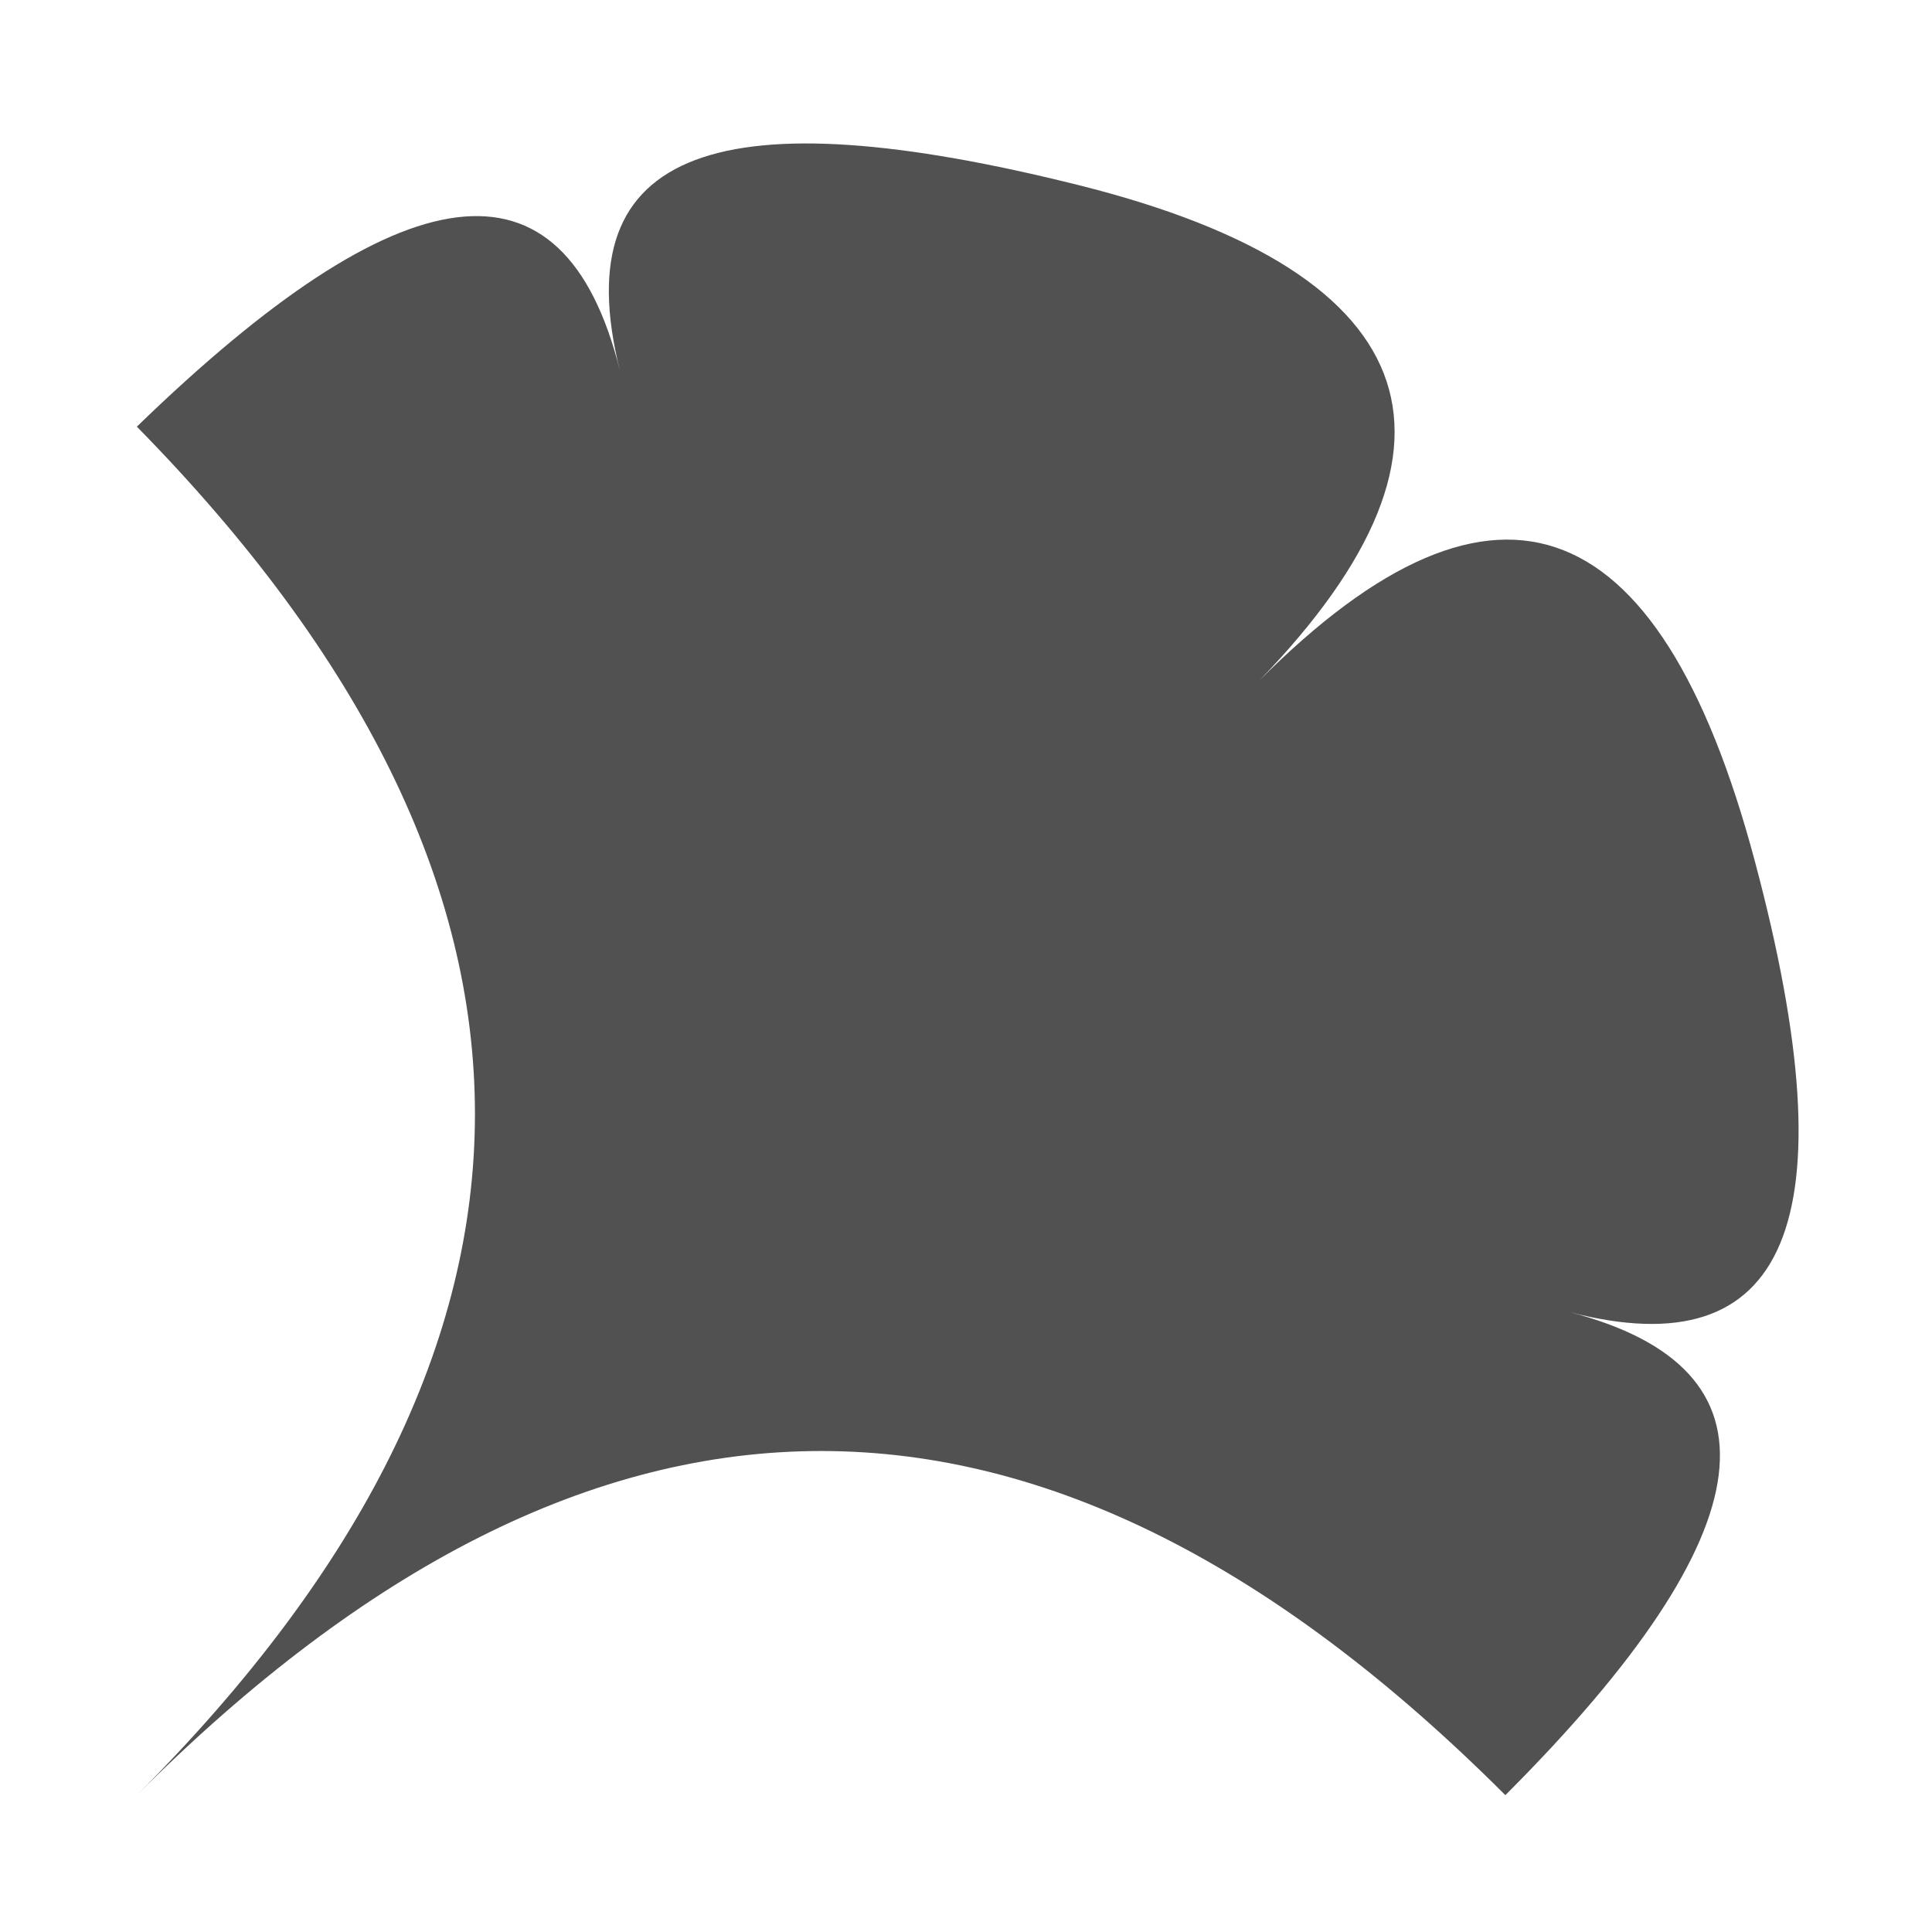
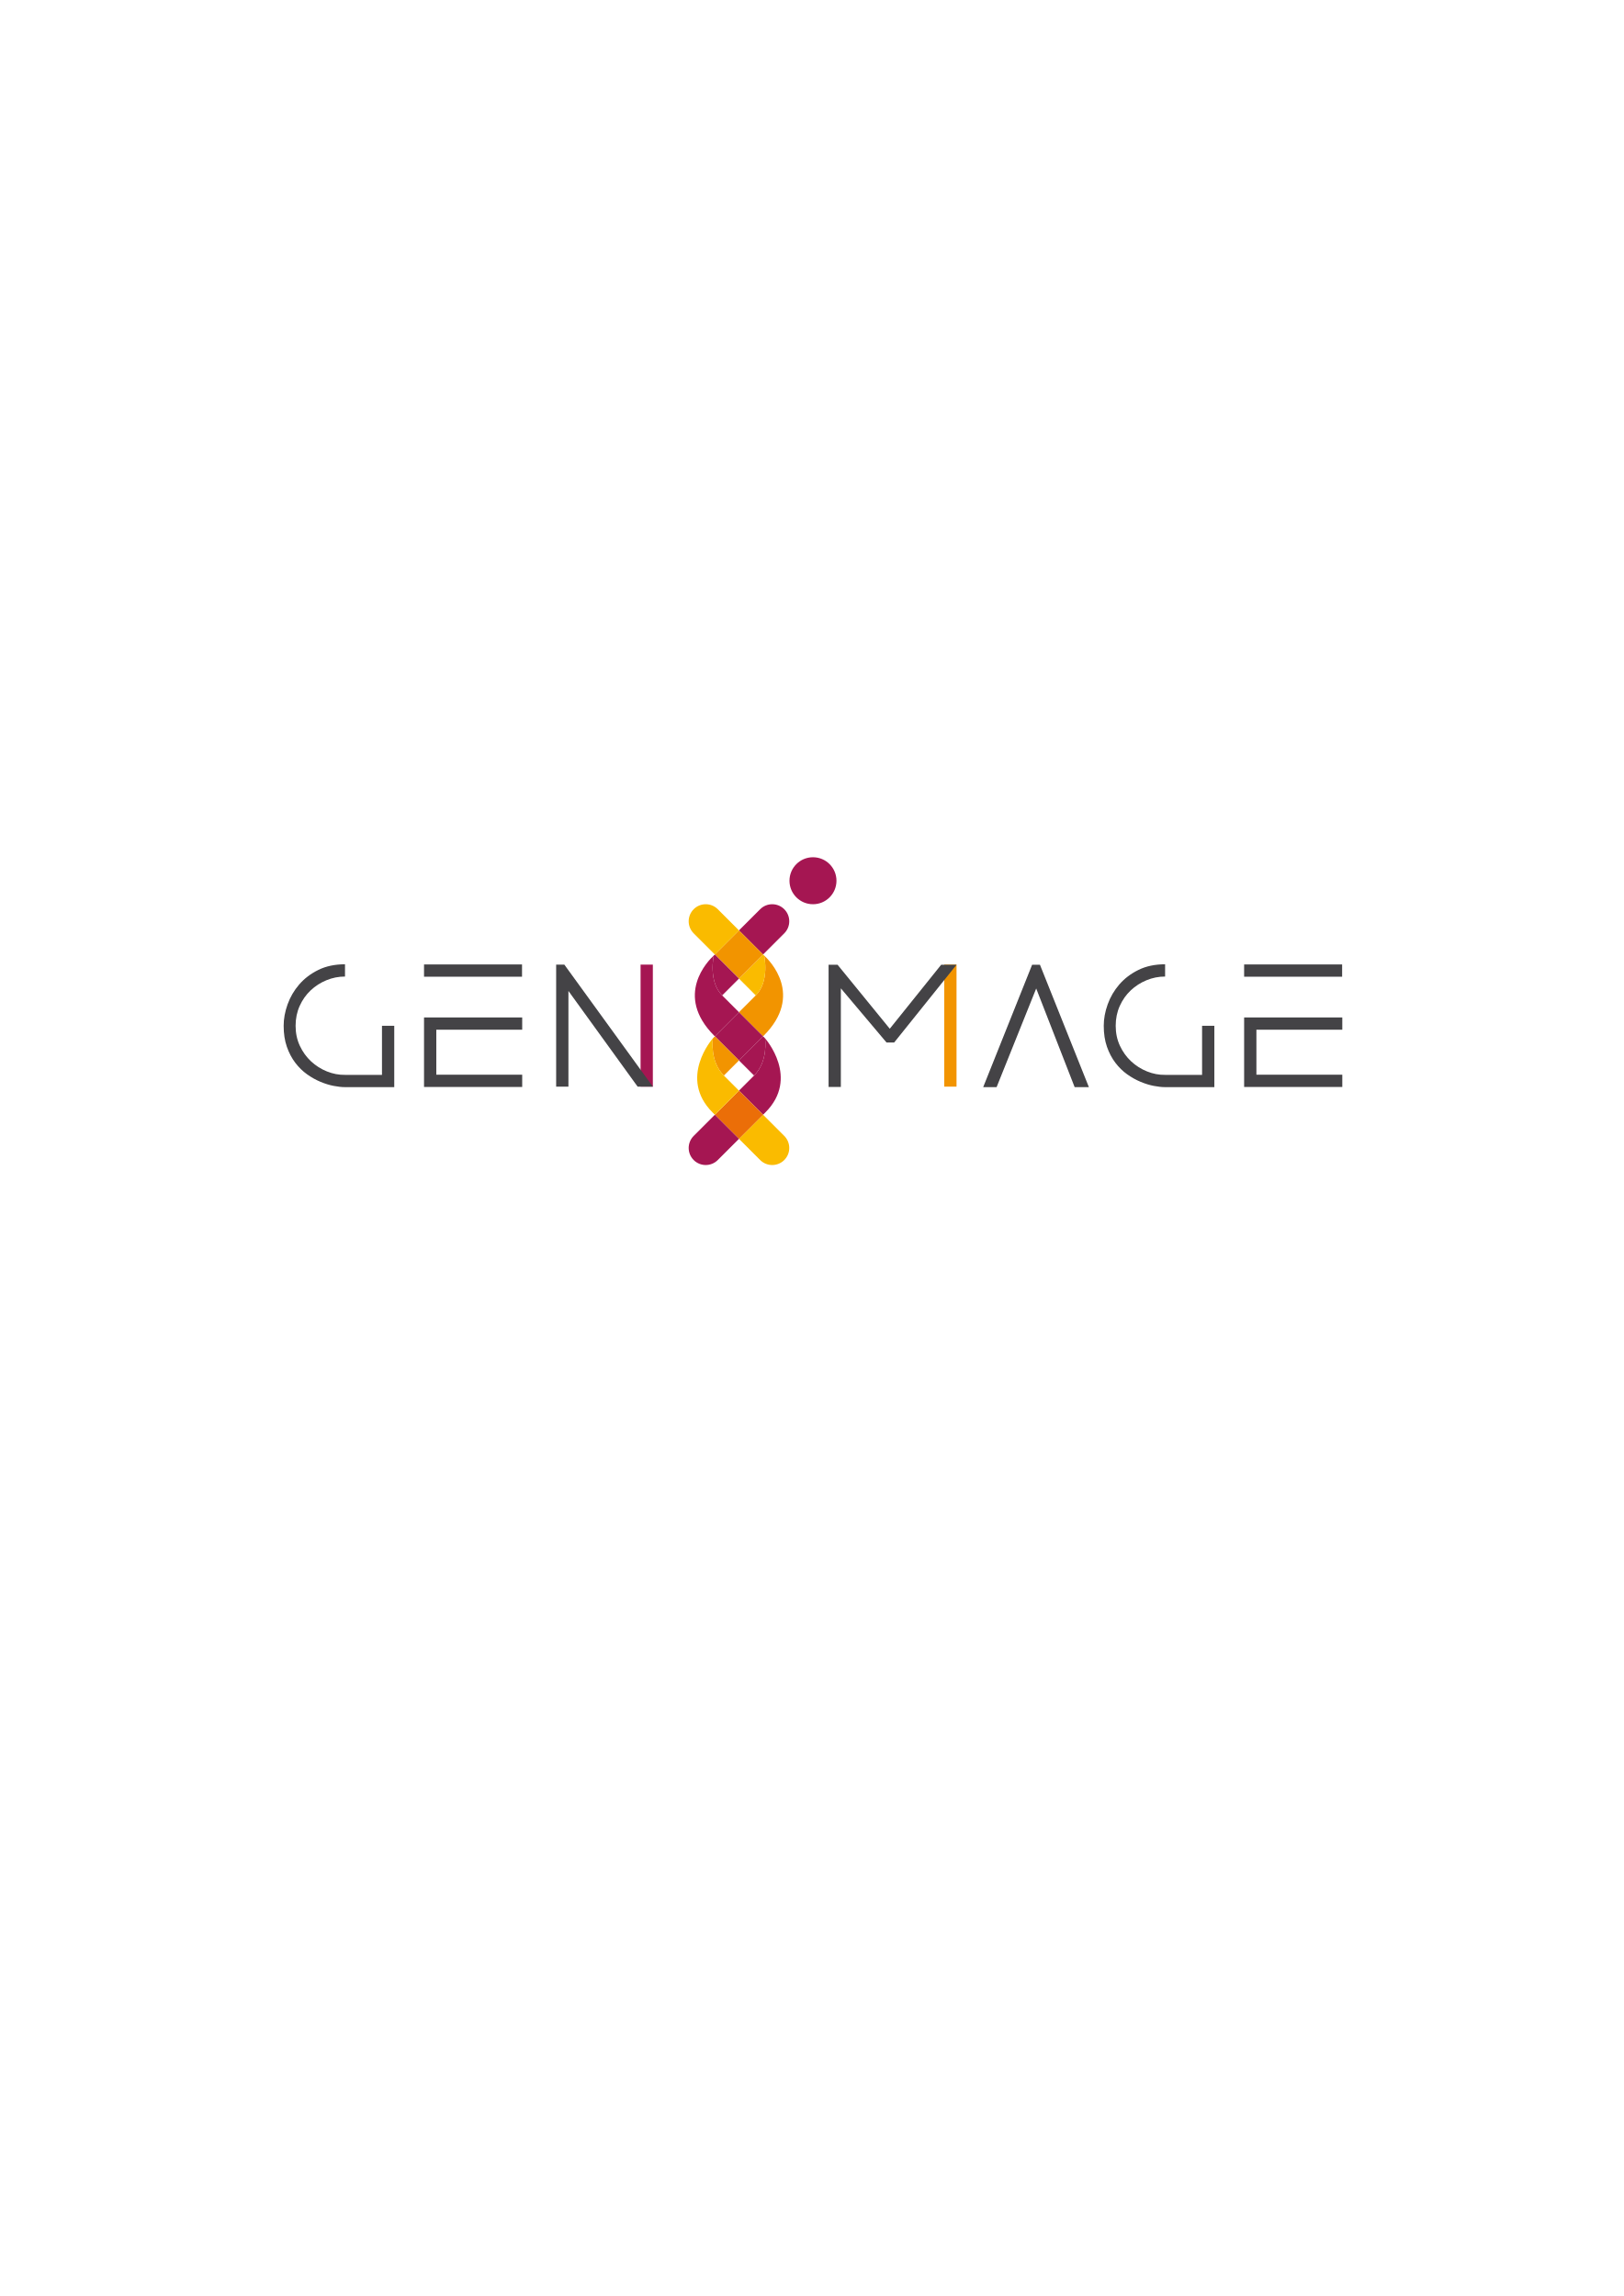
- <svg xmlns="http://www.w3.org/2000/svg" version="1.1" x="0px" y="0px" width="24px" height="24px" viewBox="0 0 24 24">
-   <style type="text/css">
- 	.st0{fill:#515151;}
- </style>
-   <path class="st0" d="M1.7,22.3c5.7-5.7,11.3-5.7,17,0c3.3-3.3,3.5-5.3,0.8-6c2.7,0.7,3.5-1.1,2.3-5.6s-3.3-5.2-6.3-2.1  c3-3,2.3-5.2-2.1-6.3S7,1.8,7.7,4.6C7,1.8,5,2.1,1.7,5.3C7.3,11,7.3,16.7,1.7,22.3" />
+ <svg xmlns="http://www.w3.org/2000/svg" viewBox="0 0 793.707 1122.52" height="1122.52" width="793.707" xml:space="preserve" id="svg2" version="1.1">
+   <defs id="defs6">
+     <clipPath id="clipPath22" clipPathUnits="userSpaceOnUse">
+       <path id="path20" d="M 0,841.89 H 595.28 V 0 H 0 Z" />
+     </clipPath>
+   </defs>
+   <g transform="matrix(1.333333,0,0,-1.333333,0,1122.52)" id="g10">
+     <path id="path12" style="fill:#f29400;fill-opacity:1;fill-rule:nonzero;stroke:none" d="m 350.678,443.444 h -4.498 v 44.746 h 4.498 z" />
+     <path id="path14" style="fill:#a51652;fill-opacity:1;fill-rule:nonzero;stroke:none" d="m 239.344,443.444 h -4.499 v 44.746 h 4.499 z" />
+     <g id="g16">
+       <g clip-path="url(#clipPath22)" id="g18">
+         <g transform="translate(287.5244,499.6587)" id="g24">
+           <path id="path26" style="fill:#a51652;fill-opacity:1;fill-rule:nonzero;stroke:none" d="m 0,0 c 2.44,2.441 2.44,6.4 0,8.841 -2.439,2.441 -6.396,2.441 -8.837,0 l -7.768,-7.769 8.836,-8.838 z" />
+         </g>
+         <g transform="translate(279.7559,433.1426)" id="g28">
+           <path id="path30" style="fill:#fabb00;fill-opacity:1;fill-rule:nonzero;stroke:none" d="m 0,0 -8.837,-8.841 7.769,-7.769 c 1.217,-1.217 2.818,-1.828 4.419,-1.828 1.599,0 3.199,0.611 4.418,1.828 2.44,2.442 2.44,6.4 0,8.84 z" />
+         </g>
+         <g transform="translate(276.4561,447.5176)" id="g32">
+           <path id="path34" style="fill:#a51652;fill-opacity:1;fill-rule:nonzero;stroke:none" d="m 0,0 -5.537,-5.539 8.837,-8.836 0.853,0.853 C 16.766,-0.912 4.274,13.362 4.013,13.657 4.063,13.322 5.218,5.222 0,0" />
+         </g>
+         <g transform="translate(276.4561,447.5176)" id="g36">
+           <path id="path38" style="fill:#a51652;fill-opacity:1;fill-rule:nonzero;stroke:none" d="M 0,0 C 5.218,5.222 4.063,13.322 4.013,13.657 4.01,13.662 4.01,13.667 4.01,13.667 L 3.3,14.375 -5.537,5.538 Z" />
+         </g>
+         <g transform="translate(277.0801,476.8926)" id="g40">
+           <path id="path42" style="fill:#f29400;fill-opacity:1;fill-rule:nonzero;stroke:none" d="M 0,0 -6.161,-6.161 2.676,-15 2.879,-14.799 C 17.773,0.098 5.02,12.837 3.11,14.592 L 3.085,14.563 C 3.085,14.563 5.179,5.179 0,0" />
+         </g>
+         <g transform="translate(277.0801,476.8926)" id="g44">
+           <path id="path46" style="fill:#fabb00;fill-opacity:1;fill-rule:nonzero;stroke:none" d="M 0,0 C 5.179,5.179 3.085,14.563 3.085,14.563 L 3.11,14.592 C 2.963,14.729 2.879,14.797 2.879,14.797 L 2.676,15 -6.161,6.164 Z" />
+         </g>
+         <g transform="translate(279.7559,461.8926)" id="g48">
+           <path id="path50" style="fill:#a51652;fill-opacity:1;fill-rule:nonzero;stroke:none" d="M 0,0 -8.837,8.839 -17.676,0 -8.837,-8.837 Z" />
+         </g>
+         <g transform="translate(279.7559,491.8931)" id="g52">
+           <path id="path54" style="fill:#f29400;fill-opacity:1;fill-rule:nonzero;stroke:none" d="M 0,0 -8.837,8.837 -17.676,0 -8.837,-8.836 Z" />
+         </g>
+         <g transform="translate(270.9189,441.9785)" id="g56">
+           <path id="path58" style="fill:#eb6e08;fill-opacity:1;fill-rule:nonzero;stroke:none" d="M 0,0 -8.839,-8.839 0,-17.677 8.837,-8.836 Z" />
+         </g>
+         <g transform="translate(263.1494,508.5)" id="g60">
+           <path id="path62" style="fill:#fabb00;fill-opacity:1;fill-rule:nonzero;stroke:none" d="m 0,0 c -2.44,2.44 -6.396,2.44 -8.837,0 -2.441,-2.441 -2.441,-6.4 0,-8.841 l 7.768,-7.766 8.839,8.837 z" />
+         </g>
+         <g transform="translate(264.7559,476.8926)" id="g64">
+           <path id="path66" style="fill:#a51652;fill-opacity:1;fill-rule:nonzero;stroke:none" d="M 0,0 6.163,6.164 -2.676,15 -2.879,14.797 c 0,0 -0.084,-0.068 -0.23,-0.205 l 0.024,-0.029 C -3.085,14.563 -5.179,5.179 0,0" />
+         </g>
+         <g transform="translate(264.7559,476.8926)" id="g68">
+           <path id="path70" style="fill:#a51652;fill-opacity:1;fill-rule:nonzero;stroke:none" d="m 0,0 c -5.179,5.179 -3.085,14.563 -3.085,14.563 l -0.024,0.029 C -5.02,12.837 -17.775,0.098 -2.879,-14.799 L -2.676,-15 6.163,-6.161 Z" />
+         </g>
+         <g transform="translate(265.3809,447.5176)" id="g72">
+           <path id="path74" style="fill:#f29400;fill-opacity:1;fill-rule:nonzero;stroke:none" d="m 0,0 5.538,5.538 -8.839,8.837 -0.709,-0.708 c 0,0 0,-0.005 -0.004,-0.01 C -4.063,13.322 -5.222,5.222 0,0" />
+         </g>
+         <g transform="translate(265.3809,447.5176)" id="g76">
+           <path id="path78" style="fill:#fabb00;fill-opacity:1;fill-rule:nonzero;stroke:none" d="m 0,0 c -5.222,5.222 -4.063,13.322 -4.014,13.657 -0.26,-0.295 -12.752,-14.569 -0.142,-27.179 l 0.855,-0.856 8.839,8.839 z" />
+         </g>
+         <g transform="translate(254.3125,425.373)" id="g80">
+           <path id="path82" style="fill:#a51652;fill-opacity:1;fill-rule:nonzero;stroke:none" d="m 0,0 c -2.441,-2.44 -2.441,-6.398 0,-8.841 1.218,-1.217 2.818,-1.827 4.418,-1.827 1.601,0 3.2,0.61 4.419,1.827 l 7.769,7.77 -8.838,8.838 z" />
+         </g>
+         <g transform="translate(306.6641,518.9448)" id="g84">
+           <path id="path86" style="fill:#a51652;fill-opacity:1;fill-rule:nonzero;stroke:none" d="m 0,0 c 0,-4.758 -3.855,-8.614 -8.614,-8.614 -4.758,0 -8.615,3.856 -8.615,8.614 0,4.757 3.857,8.614 8.615,8.614 C -3.855,8.614 0,4.757 0,0" />
+         </g>
+         <g transform="translate(103.9917,465.7559)" id="g88">
+           <path id="path90" style="fill:#444346;fill-opacity:1;fill-rule:nonzero;stroke:none" d="m 0,0 c 0,2.56 0.48,5.18 1.439,7.859 0.96,2.678 2.38,5.108 4.26,7.288 1.879,2.179 4.218,3.958 7.018,5.338 2.798,1.38 6.057,2.07 9.776,2.07 v -4.499 c -2.36,0 -4.629,-0.451 -6.808,-1.349 -2.18,-0.9 -4.108,-2.141 -5.788,-3.72 C 8.217,11.407 6.878,9.509 5.878,7.288 4.878,5.069 4.379,2.64 4.379,0 c 0,-2.68 0.519,-5.128 1.559,-7.346 1.04,-2.22 2.409,-4.12 4.109,-5.698 1.7,-1.58 3.639,-2.811 5.818,-3.689 2.179,-0.88 4.388,-1.301 6.628,-1.261 H 36.049 V 0 h 4.499 v -19.492 -3.001 H 22.493 c -1.2,0 -2.579,0.152 -4.138,0.451 -1.56,0.299 -3.179,0.8 -4.859,1.5 -1.679,0.698 -3.319,1.618 -4.918,2.757 -1.6,1.141 -3.04,2.55 -4.319,4.23 -1.28,1.68 -2.309,3.639 -3.09,5.877 C 0.39,-5.437 0,-2.879 0,0" />
+         </g>
+         <g transform="translate(191.4458,464.3174)" id="g92">
+           <path id="path94" style="fill:#444346;fill-opacity:1;fill-rule:nonzero;stroke:none" d="M 0,0 H -31.491 V -16.496 H 0 v -4.496 h -35.989 v 1.442 19.6 4.449 L 0,4.499 Z m -0.06,19.435 h -35.929 v 4.498 H -0.06 Z" />
+         </g>
+         <g transform="translate(203.8945,488.1904)" id="g96">
+           <path id="path98" style="fill:#444346;fill-opacity:1;fill-rule:nonzero;stroke:none" d="m 0,0 h 2.999 l 32.45,-44.746 h -1.26 -4.318 L 4.499,-9.657 V -44.746 H 0 Z" />
+         </g>
+         <g transform="translate(303.7715,488.1304)" id="g100">
+           <path id="path102" style="fill:#444346;fill-opacity:1;fill-rule:nonzero;stroke:none" d="M 0,0 H 3.299 L 22.433,-23.454 41.268,0 h 5.638 L 24.053,-28.492 h -2.82 L 4.498,-8.638 V -44.805 H 0 Z" />
+         </g>
+         <g transform="translate(378.3887,488.1304)" id="g104">
+           <path id="path106" style="fill:#444346;fill-opacity:1;fill-rule:nonzero;stroke:none" d="m 0,0 h 2.879 l 17.934,-44.868 h -5.218 l -14.096,36.17 -14.516,-36.17 h -4.918 z" />
+         </g>
+         <g transform="translate(404.6533,465.7559)" id="g108">
+           <path id="path110" style="fill:#444346;fill-opacity:1;fill-rule:nonzero;stroke:none" d="m 0,0 c 0,2.56 0.479,5.18 1.439,7.859 0.96,2.678 2.379,5.108 4.259,7.288 1.879,2.179 4.219,3.958 7.019,5.338 2.797,1.38 6.057,2.07 9.776,2.07 v -4.499 c -2.36,0 -4.629,-0.451 -6.807,-1.349 -2.181,-0.9 -4.109,-2.141 -5.79,-3.72 C 8.218,11.407 6.877,9.509 5.878,7.288 4.878,5.069 4.38,2.64 4.38,0 c 0,-2.68 0.518,-5.128 1.558,-7.346 1.041,-2.22 2.41,-4.12 4.11,-5.698 1.698,-1.58 3.638,-2.811 5.817,-3.689 2.179,-0.88 4.389,-1.301 6.628,-1.261 H 36.049 V 0 h 4.498 v -19.492 -3.001 H 22.493 c -1.199,0 -2.58,0.152 -4.138,0.451 -1.56,0.299 -3.18,0.8 -4.859,1.5 -1.679,0.698 -3.318,1.618 -4.919,2.757 -1.598,1.141 -3.038,2.55 -4.318,4.23 -1.28,1.68 -2.31,3.639 -3.09,5.877 C 0.391,-5.437 0,-2.879 0,0" />
+         </g>
+         <g transform="translate(492.1074,464.3174)" id="g112">
+           <path id="path114" style="fill:#444346;fill-opacity:1;fill-rule:nonzero;stroke:none" d="M 0,0 H -31.49 V -16.496 H 0 v -4.496 h -35.989 v 1.442 19.6 4.449 L 0,4.499 Z m -0.06,19.435 h -35.93 v 4.498 h 35.93 z" />
+         </g>
+       </g>
+     </g>
+   </g>
</svg>
